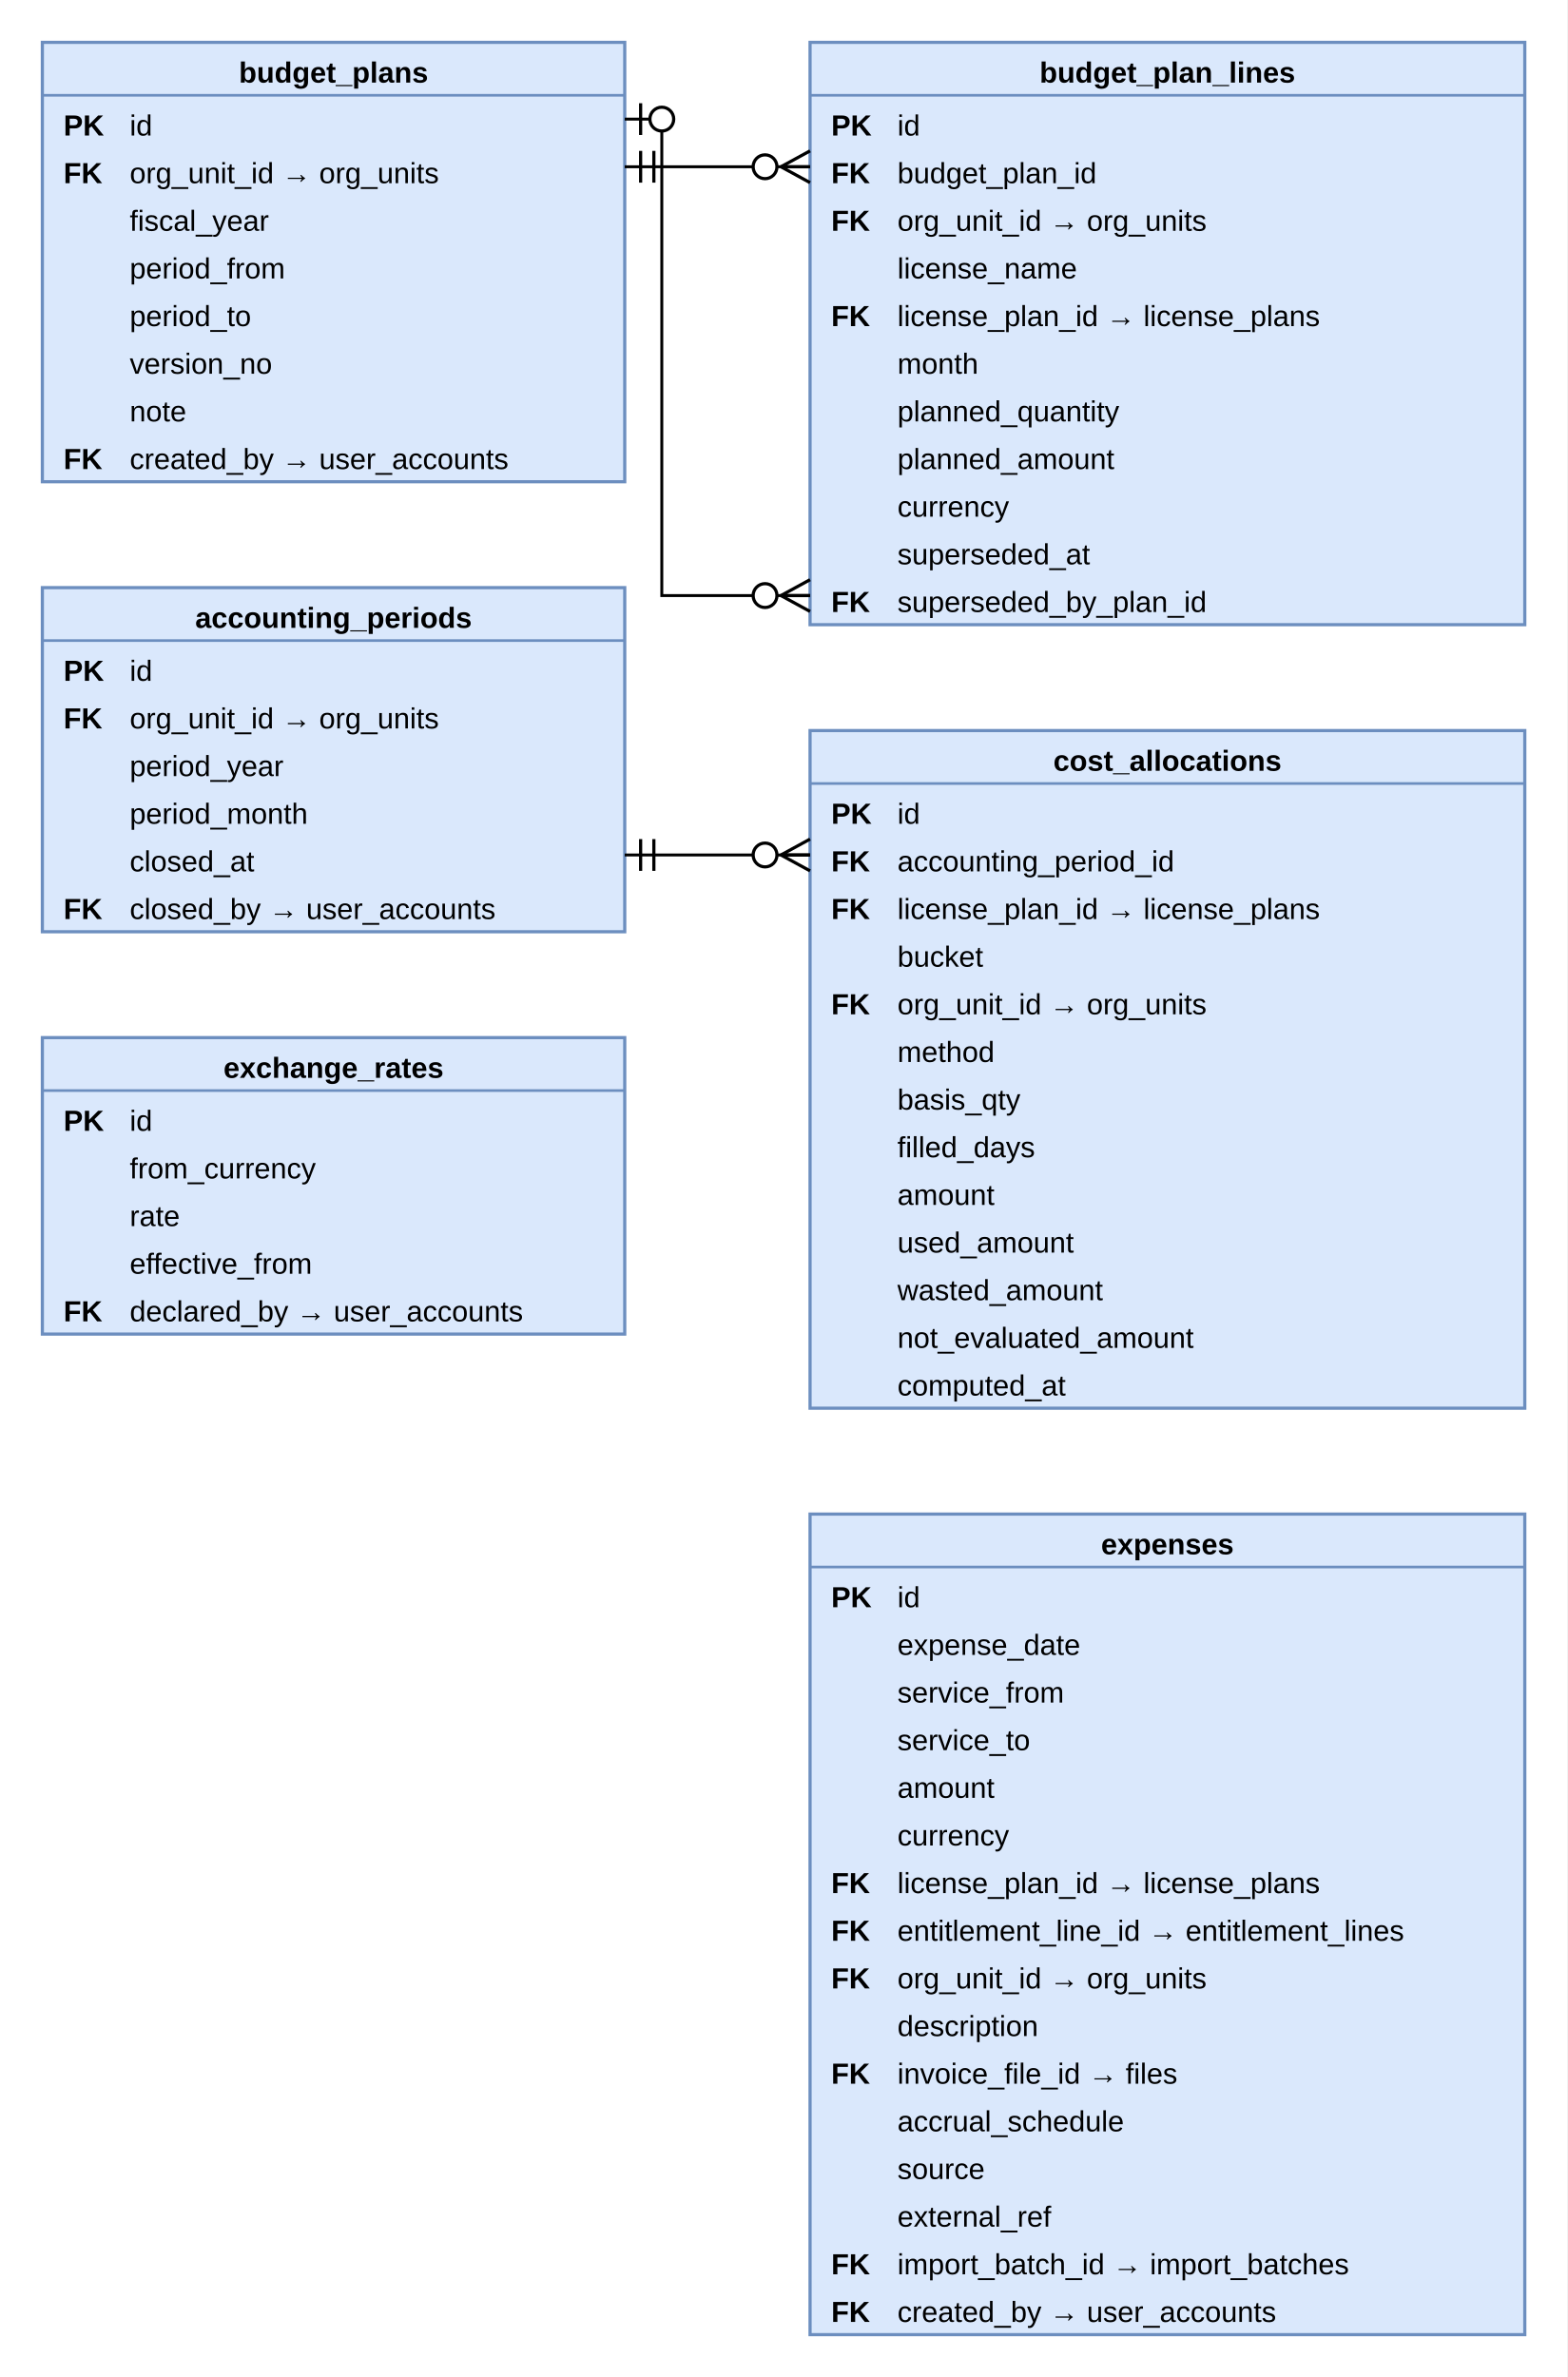
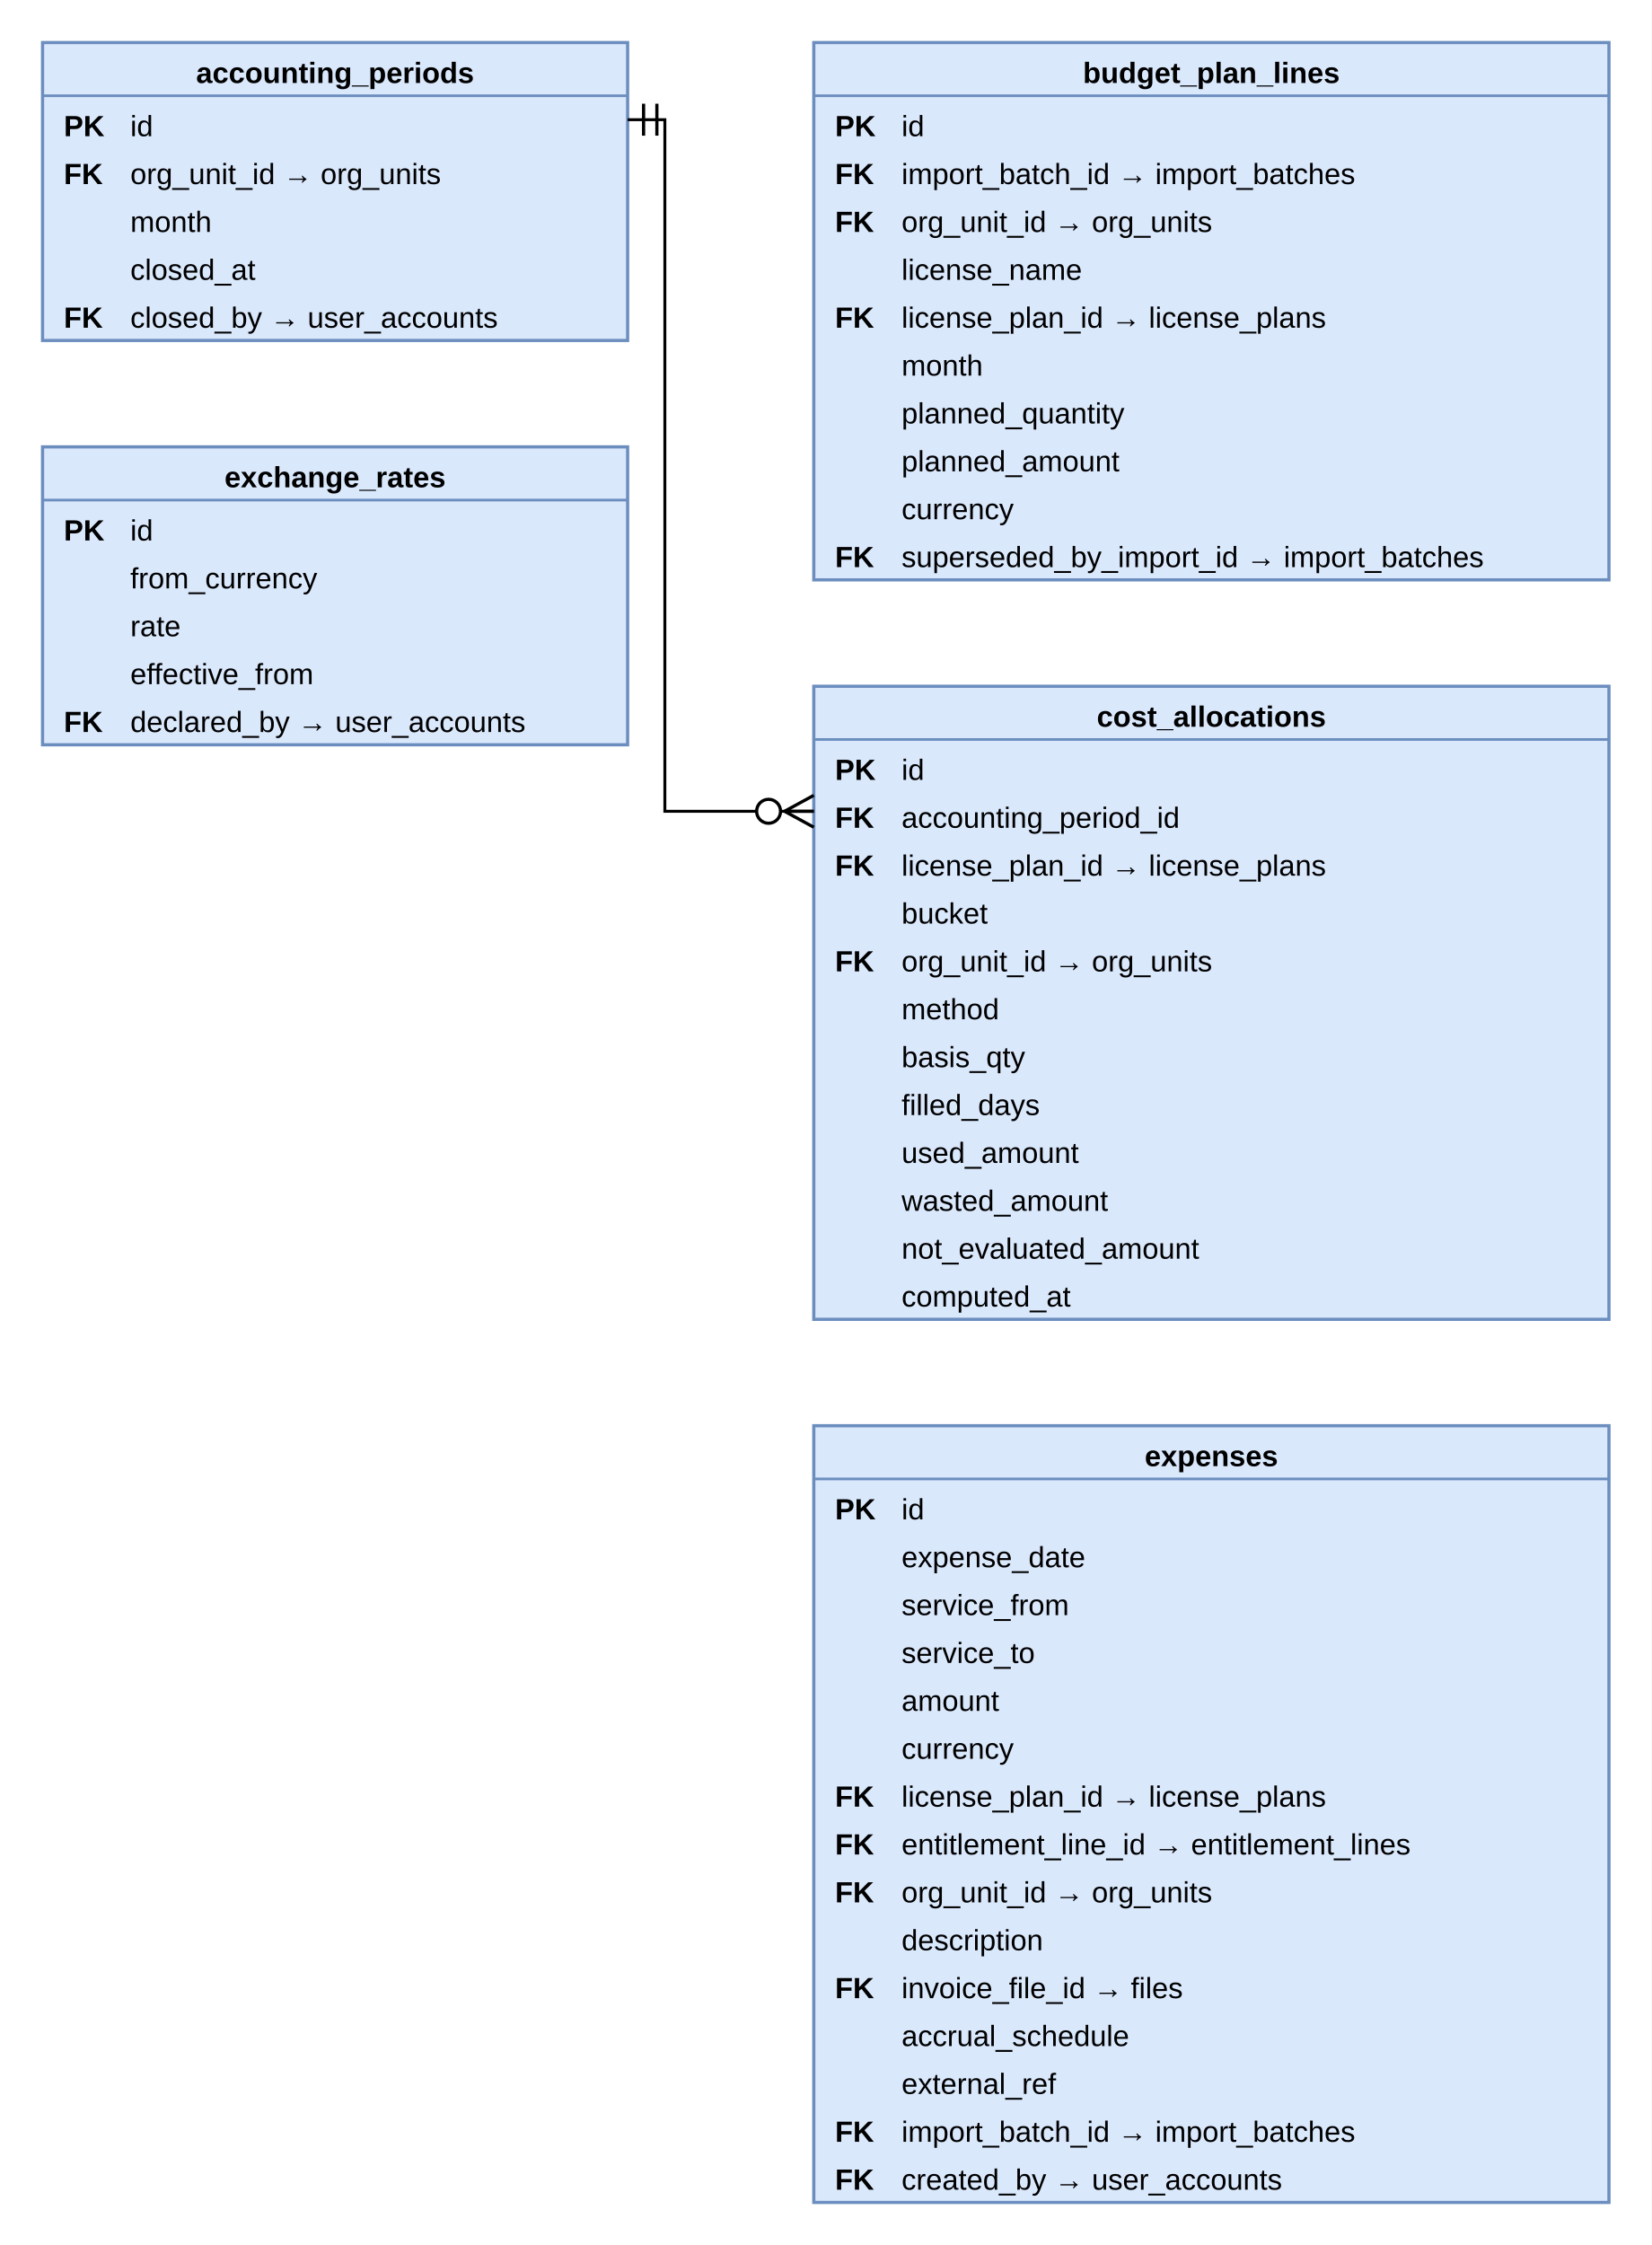
- <svg xmlns="http://www.w3.org/2000/svg" width="592" height="898" viewBox="0 0 592 898" font-family="Liberation Sans, Arial, Helvetica, sans-serif">
+ <svg xmlns="http://www.w3.org/2000/svg" width="621" height="844" viewBox="0 0 621 844" font-family="Liberation Sans, Arial, Helvetica, sans-serif">
  <rect width="100%" height="100%" fill="#ffffff" />
  <g transform="translate(-4.0,-4.0)">
-     <rect x="20" y="20" width="220.0" height="166" fill="#DAE8FC" stroke="#6C8EBF" stroke-width="1.2" />
-     <text x="130.0" y="35.2" font-size="11" fill="#000000" text-anchor="middle" font-weight="bold" xml:space="preserve">budget_plans</text>
+     <rect x="20" y="20" width="220.0" height="112" fill="#DAE8FC" stroke="#6C8EBF" stroke-width="1.2" />
+     <text x="130.0" y="35.2" font-size="11" fill="#000000" text-anchor="middle" font-weight="bold" xml:space="preserve">accounting_periods</text>
    <line x1="20" y1="40" x2="240.0" y2="40" stroke="#6C8EBF" stroke-width="1" />
    <text x="28.0" y="55.2" font-size="11" fill="#000000" text-anchor="start" font-weight="bold" xml:space="preserve">PK</text>
    <text x="53.0" y="55.2" font-size="11" fill="#000000" text-anchor="start" xml:space="preserve">id</text>
    <text x="28.0" y="73.2" font-size="11" fill="#000000" text-anchor="start" font-weight="bold" xml:space="preserve">FK</text>
    <text x="53.0" y="73.2" font-size="11" fill="#000000" text-anchor="start" xml:space="preserve">org_unit_id → org_units</text>
-     <text x="53.0" y="91.2" font-size="11" fill="#000000" text-anchor="start" xml:space="preserve">fiscal_year</text>
-     <text x="53.0" y="109.2" font-size="11" fill="#000000" text-anchor="start" xml:space="preserve">period_from</text>
-     <text x="53.0" y="127.2" font-size="11" fill="#000000" text-anchor="start" xml:space="preserve">period_to</text>
-     <text x="53.0" y="145.2" font-size="11" fill="#000000" text-anchor="start" xml:space="preserve">version_no</text>
-     <text x="53.0" y="163.2" font-size="11" fill="#000000" text-anchor="start" xml:space="preserve">note</text>
-     <text x="28.0" y="181.2" font-size="11" fill="#000000" text-anchor="start" font-weight="bold" xml:space="preserve">FK</text>
-     <text x="53.0" y="181.2" font-size="11" fill="#000000" text-anchor="start" xml:space="preserve">created_by → user_accounts</text>
-     <rect x="20" y="226" width="220.0" height="130" fill="#DAE8FC" stroke="#6C8EBF" stroke-width="1.2" />
-     <text x="130.0" y="241.2" font-size="11" fill="#000000" text-anchor="middle" font-weight="bold" xml:space="preserve">accounting_periods</text>
-     <line x1="20" y1="246" x2="240.0" y2="246" stroke="#6C8EBF" stroke-width="1" />
-     <text x="28.0" y="261.2" font-size="11" fill="#000000" text-anchor="start" font-weight="bold" xml:space="preserve">PK</text>
-     <text x="53.0" y="261.2" font-size="11" fill="#000000" text-anchor="start" xml:space="preserve">id</text>
+     <text x="53.0" y="91.2" font-size="11" fill="#000000" text-anchor="start" xml:space="preserve">month</text>
+     <text x="53.0" y="109.2" font-size="11" fill="#000000" text-anchor="start" xml:space="preserve">closed_at</text>
+     <text x="28.0" y="127.2" font-size="11" fill="#000000" text-anchor="start" font-weight="bold" xml:space="preserve">FK</text>
+     <text x="53.0" y="127.2" font-size="11" fill="#000000" text-anchor="start" xml:space="preserve">closed_by → user_accounts</text>
+     <rect x="20" y="172" width="220.0" height="112" fill="#DAE8FC" stroke="#6C8EBF" stroke-width="1.2" />
+     <text x="130.0" y="187.2" font-size="11" fill="#000000" text-anchor="middle" font-weight="bold" xml:space="preserve">exchange_rates</text>
+     <line x1="20" y1="192" x2="240.0" y2="192" stroke="#6C8EBF" stroke-width="1" />
+     <text x="28.0" y="207.2" font-size="11" fill="#000000" text-anchor="start" font-weight="bold" xml:space="preserve">PK</text>
+     <text x="53.0" y="207.2" font-size="11" fill="#000000" text-anchor="start" xml:space="preserve">id</text>
+     <text x="53.0" y="225.2" font-size="11" fill="#000000" text-anchor="start" xml:space="preserve">from_currency</text>
+     <text x="53.0" y="243.2" font-size="11" fill="#000000" text-anchor="start" xml:space="preserve">rate</text>
+     <text x="53.0" y="261.2" font-size="11" fill="#000000" text-anchor="start" xml:space="preserve">effective_from</text>
    <text x="28.0" y="279.2" font-size="11" fill="#000000" text-anchor="start" font-weight="bold" xml:space="preserve">FK</text>
-     <text x="53.0" y="279.2" font-size="11" fill="#000000" text-anchor="start" xml:space="preserve">org_unit_id → org_units</text>
-     <text x="53.0" y="297.2" font-size="11" fill="#000000" text-anchor="start" xml:space="preserve">period_year</text>
-     <text x="53.0" y="315.2" font-size="11" fill="#000000" text-anchor="start" xml:space="preserve">period_month</text>
-     <text x="53.0" y="333.2" font-size="11" fill="#000000" text-anchor="start" xml:space="preserve">closed_at</text>
-     <text x="28.0" y="351.2" font-size="11" fill="#000000" text-anchor="start" font-weight="bold" xml:space="preserve">FK</text>
-     <text x="53.0" y="351.2" font-size="11" fill="#000000" text-anchor="start" xml:space="preserve">closed_by → user_accounts</text>
-     <rect x="20" y="396" width="220.0" height="112" fill="#DAE8FC" stroke="#6C8EBF" stroke-width="1.2" />
-     <text x="130.0" y="411.2" font-size="11" fill="#000000" text-anchor="middle" font-weight="bold" xml:space="preserve">exchange_rates</text>
-     <line x1="20" y1="416" x2="240.0" y2="416" stroke="#6C8EBF" stroke-width="1" />
-     <text x="28.0" y="431.2" font-size="11" fill="#000000" text-anchor="start" font-weight="bold" xml:space="preserve">PK</text>
-     <text x="53.0" y="431.2" font-size="11" fill="#000000" text-anchor="start" xml:space="preserve">id</text>
-     <text x="53.0" y="449.2" font-size="11" fill="#000000" text-anchor="start" xml:space="preserve">from_currency</text>
-     <text x="53.0" y="467.2" font-size="11" fill="#000000" text-anchor="start" xml:space="preserve">rate</text>
-     <text x="53.0" y="485.2" font-size="11" fill="#000000" text-anchor="start" xml:space="preserve">effective_from</text>
-     <text x="28.0" y="503.2" font-size="11" fill="#000000" text-anchor="start" font-weight="bold" xml:space="preserve">FK</text>
-     <text x="53.0" y="503.2" font-size="11" fill="#000000" text-anchor="start" xml:space="preserve">declared_by → user_accounts</text>
-     <rect x="310.0" y="20" width="270.0" height="220" fill="#DAE8FC" stroke="#6C8EBF" stroke-width="1.2" />
-     <text x="445.0" y="35.2" font-size="11" fill="#000000" text-anchor="middle" font-weight="bold" xml:space="preserve">budget_plan_lines</text>
-     <line x1="310.0" y1="40" x2="580.0" y2="40" stroke="#6C8EBF" stroke-width="1" />
+     <text x="53.0" y="279.2" font-size="11" fill="#000000" text-anchor="start" xml:space="preserve">declared_by → user_accounts</text>
+     <rect x="310.0" y="20" width="299.0" height="202" fill="#DAE8FC" stroke="#6C8EBF" stroke-width="1.2" />
+     <text x="459.5" y="35.2" font-size="11" fill="#000000" text-anchor="middle" font-weight="bold" xml:space="preserve">budget_plan_lines</text>
+     <line x1="310.0" y1="40" x2="609.0" y2="40" stroke="#6C8EBF" stroke-width="1" />
    <text x="318.0" y="55.2" font-size="11" fill="#000000" text-anchor="start" font-weight="bold" xml:space="preserve">PK</text>
    <text x="343.0" y="55.2" font-size="11" fill="#000000" text-anchor="start" xml:space="preserve">id</text>
    <text x="318.0" y="73.2" font-size="11" fill="#000000" text-anchor="start" font-weight="bold" xml:space="preserve">FK</text>
-     <text x="343.0" y="73.2" font-size="11" fill="#000000" text-anchor="start" xml:space="preserve">budget_plan_id</text>
+     <text x="343.0" y="73.2" font-size="11" fill="#000000" text-anchor="start" xml:space="preserve">import_batch_id → import_batches</text>
    <text x="318.0" y="91.2" font-size="11" fill="#000000" text-anchor="start" font-weight="bold" xml:space="preserve">FK</text>
    <text x="343.0" y="91.2" font-size="11" fill="#000000" text-anchor="start" xml:space="preserve">org_unit_id → org_units</text>
    <text x="343.0" y="109.2" font-size="11" fill="#000000" text-anchor="start" xml:space="preserve">license_name</text>
    <text x="318.0" y="127.2" font-size="11" fill="#000000" text-anchor="start" font-weight="bold" xml:space="preserve">FK</text>
    <text x="343.0" y="127.2" font-size="11" fill="#000000" text-anchor="start" xml:space="preserve">license_plan_id → license_plans</text>
    <text x="343.0" y="145.2" font-size="11" fill="#000000" text-anchor="start" xml:space="preserve">month</text>
    <text x="343.0" y="163.2" font-size="11" fill="#000000" text-anchor="start" xml:space="preserve">planned_quantity</text>
    <text x="343.0" y="181.2" font-size="11" fill="#000000" text-anchor="start" xml:space="preserve">planned_amount</text>
    <text x="343.0" y="199.2" font-size="11" fill="#000000" text-anchor="start" xml:space="preserve">currency</text>
-     <text x="343.0" y="217.2" font-size="11" fill="#000000" text-anchor="start" xml:space="preserve">superseded_at</text>
-     <text x="318.0" y="235.2" font-size="11" fill="#000000" text-anchor="start" font-weight="bold" xml:space="preserve">FK</text>
-     <text x="343.0" y="235.2" font-size="11" fill="#000000" text-anchor="start" xml:space="preserve">superseded_by_plan_id</text>
-     <rect x="310.0" y="280" width="270.0" height="256" fill="#DAE8FC" stroke="#6C8EBF" stroke-width="1.2" />
-     <text x="445.0" y="295.2" font-size="11" fill="#000000" text-anchor="middle" font-weight="bold" xml:space="preserve">cost_allocations</text>
-     <line x1="310.0" y1="300" x2="580.0" y2="300" stroke="#6C8EBF" stroke-width="1" />
-     <text x="318.0" y="315.2" font-size="11" fill="#000000" text-anchor="start" font-weight="bold" xml:space="preserve">PK</text>
-     <text x="343.0" y="315.2" font-size="11" fill="#000000" text-anchor="start" xml:space="preserve">id</text>
+     <text x="318.0" y="217.2" font-size="11" fill="#000000" text-anchor="start" font-weight="bold" xml:space="preserve">FK</text>
+     <text x="343.0" y="217.2" font-size="11" fill="#000000" text-anchor="start" xml:space="preserve">superseded_by_import_id → import_batches</text>
+     <rect x="310.0" y="262" width="299.0" height="238" fill="#DAE8FC" stroke="#6C8EBF" stroke-width="1.2" />
+     <text x="459.5" y="277.2" font-size="11" fill="#000000" text-anchor="middle" font-weight="bold" xml:space="preserve">cost_allocations</text>
+     <line x1="310.0" y1="282" x2="609.0" y2="282" stroke="#6C8EBF" stroke-width="1" />
+     <text x="318.0" y="297.2" font-size="11" fill="#000000" text-anchor="start" font-weight="bold" xml:space="preserve">PK</text>
+     <text x="343.0" y="297.2" font-size="11" fill="#000000" text-anchor="start" xml:space="preserve">id</text>
+     <text x="318.0" y="315.2" font-size="11" fill="#000000" text-anchor="start" font-weight="bold" xml:space="preserve">FK</text>
+     <text x="343.0" y="315.2" font-size="11" fill="#000000" text-anchor="start" xml:space="preserve">accounting_period_id</text>
    <text x="318.0" y="333.2" font-size="11" fill="#000000" text-anchor="start" font-weight="bold" xml:space="preserve">FK</text>
-     <text x="343.0" y="333.2" font-size="11" fill="#000000" text-anchor="start" xml:space="preserve">accounting_period_id</text>
-     <text x="318.0" y="351.2" font-size="11" fill="#000000" text-anchor="start" font-weight="bold" xml:space="preserve">FK</text>
-     <text x="343.0" y="351.2" font-size="11" fill="#000000" text-anchor="start" xml:space="preserve">license_plan_id → license_plans</text>
-     <text x="343.0" y="369.2" font-size="11" fill="#000000" text-anchor="start" xml:space="preserve">bucket</text>
-     <text x="318.0" y="387.2" font-size="11" fill="#000000" text-anchor="start" font-weight="bold" xml:space="preserve">FK</text>
-     <text x="343.0" y="387.2" font-size="11" fill="#000000" text-anchor="start" xml:space="preserve">org_unit_id → org_units</text>
-     <text x="343.0" y="405.2" font-size="11" fill="#000000" text-anchor="start" xml:space="preserve">method</text>
-     <text x="343.0" y="423.2" font-size="11" fill="#000000" text-anchor="start" xml:space="preserve">basis_qty</text>
-     <text x="343.0" y="441.2" font-size="11" fill="#000000" text-anchor="start" xml:space="preserve">filled_days</text>
-     <text x="343.0" y="459.2" font-size="11" fill="#000000" text-anchor="start" xml:space="preserve">amount</text>
-     <text x="343.0" y="477.2" font-size="11" fill="#000000" text-anchor="start" xml:space="preserve">used_amount</text>
-     <text x="343.0" y="495.2" font-size="11" fill="#000000" text-anchor="start" xml:space="preserve">wasted_amount</text>
-     <text x="343.0" y="513.2" font-size="11" fill="#000000" text-anchor="start" xml:space="preserve">not_evaluated_amount</text>
-     <text x="343.0" y="531.2" font-size="11" fill="#000000" text-anchor="start" xml:space="preserve">computed_at</text>
-     <rect x="310.0" y="576" width="270.0" height="310" fill="#DAE8FC" stroke="#6C8EBF" stroke-width="1.2" />
-     <text x="445.0" y="591.2" font-size="11" fill="#000000" text-anchor="middle" font-weight="bold" xml:space="preserve">expenses</text>
-     <line x1="310.0" y1="596" x2="580.0" y2="596" stroke="#6C8EBF" stroke-width="1" />
-     <text x="318.0" y="611.2" font-size="11" fill="#000000" text-anchor="start" font-weight="bold" xml:space="preserve">PK</text>
-     <text x="343.0" y="611.2" font-size="11" fill="#000000" text-anchor="start" xml:space="preserve">id</text>
-     <text x="343.0" y="629.2" font-size="11" fill="#000000" text-anchor="start" xml:space="preserve">expense_date</text>
-     <text x="343.0" y="647.2" font-size="11" fill="#000000" text-anchor="start" xml:space="preserve">service_from</text>
-     <text x="343.0" y="665.2" font-size="11" fill="#000000" text-anchor="start" xml:space="preserve">service_to</text>
-     <text x="343.0" y="683.2" font-size="11" fill="#000000" text-anchor="start" xml:space="preserve">amount</text>
-     <text x="343.0" y="701.2" font-size="11" fill="#000000" text-anchor="start" xml:space="preserve">currency</text>
+     <text x="343.0" y="333.2" font-size="11" fill="#000000" text-anchor="start" xml:space="preserve">license_plan_id → license_plans</text>
+     <text x="343.0" y="351.2" font-size="11" fill="#000000" text-anchor="start" xml:space="preserve">bucket</text>
+     <text x="318.0" y="369.2" font-size="11" fill="#000000" text-anchor="start" font-weight="bold" xml:space="preserve">FK</text>
+     <text x="343.0" y="369.2" font-size="11" fill="#000000" text-anchor="start" xml:space="preserve">org_unit_id → org_units</text>
+     <text x="343.0" y="387.2" font-size="11" fill="#000000" text-anchor="start" xml:space="preserve">method</text>
+     <text x="343.0" y="405.2" font-size="11" fill="#000000" text-anchor="start" xml:space="preserve">basis_qty</text>
+     <text x="343.0" y="423.2" font-size="11" fill="#000000" text-anchor="start" xml:space="preserve">filled_days</text>
+     <text x="343.0" y="441.2" font-size="11" fill="#000000" text-anchor="start" xml:space="preserve">used_amount</text>
+     <text x="343.0" y="459.2" font-size="11" fill="#000000" text-anchor="start" xml:space="preserve">wasted_amount</text>
+     <text x="343.0" y="477.2" font-size="11" fill="#000000" text-anchor="start" xml:space="preserve">not_evaluated_amount</text>
+     <text x="343.0" y="495.2" font-size="11" fill="#000000" text-anchor="start" xml:space="preserve">computed_at</text>
+     <rect x="310.0" y="540" width="299.0" height="292" fill="#DAE8FC" stroke="#6C8EBF" stroke-width="1.2" />
+     <text x="459.5" y="555.2" font-size="11" fill="#000000" text-anchor="middle" font-weight="bold" xml:space="preserve">expenses</text>
+     <line x1="310.0" y1="560" x2="609.0" y2="560" stroke="#6C8EBF" stroke-width="1" />
+     <text x="318.0" y="575.2" font-size="11" fill="#000000" text-anchor="start" font-weight="bold" xml:space="preserve">PK</text>
+     <text x="343.0" y="575.2" font-size="11" fill="#000000" text-anchor="start" xml:space="preserve">id</text>
+     <text x="343.0" y="593.2" font-size="11" fill="#000000" text-anchor="start" xml:space="preserve">expense_date</text>
+     <text x="343.0" y="611.2" font-size="11" fill="#000000" text-anchor="start" xml:space="preserve">service_from</text>
+     <text x="343.0" y="629.2" font-size="11" fill="#000000" text-anchor="start" xml:space="preserve">service_to</text>
+     <text x="343.0" y="647.2" font-size="11" fill="#000000" text-anchor="start" xml:space="preserve">amount</text>
+     <text x="343.0" y="665.2" font-size="11" fill="#000000" text-anchor="start" xml:space="preserve">currency</text>
+     <text x="318.0" y="683.2" font-size="11" fill="#000000" text-anchor="start" font-weight="bold" xml:space="preserve">FK</text>
+     <text x="343.0" y="683.2" font-size="11" fill="#000000" text-anchor="start" xml:space="preserve">license_plan_id → license_plans</text>
+     <text x="318.0" y="701.2" font-size="11" fill="#000000" text-anchor="start" font-weight="bold" xml:space="preserve">FK</text>
+     <text x="343.0" y="701.2" font-size="11" fill="#000000" text-anchor="start" xml:space="preserve">entitlement_line_id → entitlement_lines</text>
    <text x="318.0" y="719.2" font-size="11" fill="#000000" text-anchor="start" font-weight="bold" xml:space="preserve">FK</text>
-     <text x="343.0" y="719.2" font-size="11" fill="#000000" text-anchor="start" xml:space="preserve">license_plan_id → license_plans</text>
-     <text x="318.0" y="737.2" font-size="11" fill="#000000" text-anchor="start" font-weight="bold" xml:space="preserve">FK</text>
-     <text x="343.0" y="737.2" font-size="11" fill="#000000" text-anchor="start" xml:space="preserve">entitlement_line_id → entitlement_lines</text>
+     <text x="343.0" y="719.2" font-size="11" fill="#000000" text-anchor="start" xml:space="preserve">org_unit_id → org_units</text>
+     <text x="343.0" y="737.2" font-size="11" fill="#000000" text-anchor="start" xml:space="preserve">description</text>
    <text x="318.0" y="755.2" font-size="11" fill="#000000" text-anchor="start" font-weight="bold" xml:space="preserve">FK</text>
-     <text x="343.0" y="755.2" font-size="11" fill="#000000" text-anchor="start" xml:space="preserve">org_unit_id → org_units</text>
-     <text x="343.0" y="773.2" font-size="11" fill="#000000" text-anchor="start" xml:space="preserve">description</text>
-     <text x="318.0" y="791.2" font-size="11" fill="#000000" text-anchor="start" font-weight="bold" xml:space="preserve">FK</text>
-     <text x="343.0" y="791.2" font-size="11" fill="#000000" text-anchor="start" xml:space="preserve">invoice_file_id → files</text>
-     <text x="343.0" y="809.2" font-size="11" fill="#000000" text-anchor="start" xml:space="preserve">accrual_schedule</text>
-     <text x="343.0" y="827.2" font-size="11" fill="#000000" text-anchor="start" xml:space="preserve">source</text>
-     <text x="343.0" y="845.2" font-size="11" fill="#000000" text-anchor="start" xml:space="preserve">external_ref</text>
-     <text x="318.0" y="863.2" font-size="11" fill="#000000" text-anchor="start" font-weight="bold" xml:space="preserve">FK</text>
-     <text x="343.0" y="863.2" font-size="11" fill="#000000" text-anchor="start" xml:space="preserve">import_batch_id → import_batches</text>
-     <text x="318.0" y="881.2" font-size="11" fill="#000000" text-anchor="start" font-weight="bold" xml:space="preserve">FK</text>
-     <text x="343.0" y="881.2" font-size="11" fill="#000000" text-anchor="start" xml:space="preserve">created_by → user_accounts</text>
-     <path d="M240.0,67.0 L310.0,67.0" fill="none" stroke="#000000" stroke-width="1.1" />
-     <path d="M299.0,67.0 L310.0,73.0 M299.0,67.0 L310.0,61.0 M299.0,67.0 L310.0,67.0" fill="none" stroke="#000000" stroke-width="1.2" />
-     <circle cx="293.0" cy="67.0" r="4.5" fill="#fff" stroke="#000000" stroke-width="1.2" />
-     <path d="M246.0,61.0 L246.0,73.0" stroke="#000000" stroke-width="1.2" />
-     <path d="M251.0,61.0 L251.0,73.0" stroke="#000000" stroke-width="1.2" />
-     <path d="M240.0,49.0 L254.0,49.0 L254.0,229.0 L310.0,229.0" fill="none" stroke="#000000" stroke-width="1.1" />
-     <path d="M299.0,229.0 L310.0,235.0 M299.0,229.0 L310.0,223.0 M299.0,229.0 L310.0,229.0" fill="none" stroke="#000000" stroke-width="1.2" />
-     <circle cx="293.0" cy="229.0" r="4.5" fill="#fff" stroke="#000000" stroke-width="1.2" />
+     <text x="343.0" y="755.2" font-size="11" fill="#000000" text-anchor="start" xml:space="preserve">invoice_file_id → files</text>
+     <text x="343.0" y="773.2" font-size="11" fill="#000000" text-anchor="start" xml:space="preserve">accrual_schedule</text>
+     <text x="343.0" y="791.2" font-size="11" fill="#000000" text-anchor="start" xml:space="preserve">external_ref</text>
+     <text x="318.0" y="809.2" font-size="11" fill="#000000" text-anchor="start" font-weight="bold" xml:space="preserve">FK</text>
+     <text x="343.0" y="809.2" font-size="11" fill="#000000" text-anchor="start" xml:space="preserve">import_batch_id → import_batches</text>
+     <text x="318.0" y="827.2" font-size="11" fill="#000000" text-anchor="start" font-weight="bold" xml:space="preserve">FK</text>
+     <text x="343.0" y="827.2" font-size="11" fill="#000000" text-anchor="start" xml:space="preserve">created_by → user_accounts</text>
+     <path d="M240.0,49.0 L254.0,49.0 L254.0,309.0 L310.0,309.0" fill="none" stroke="#000000" stroke-width="1.1" />
+     <path d="M299.0,309.0 L310.0,315.0 M299.0,309.0 L310.0,303.0 M299.0,309.0 L310.0,309.0" fill="none" stroke="#000000" stroke-width="1.2" />
+     <circle cx="293.0" cy="309.0" r="4.5" fill="#fff" stroke="#000000" stroke-width="1.2" />
    <path d="M246.0,43.0 L246.0,55.0" stroke="#000000" stroke-width="1.2" />
-     <circle cx="254.0" cy="49.0" r="4.5" fill="#fff" stroke="#000000" stroke-width="1.2" />
-     <path d="M240.0,327.0 L310.0,327.0" fill="none" stroke="#000000" stroke-width="1.1" />
-     <path d="M299.0,327.0 L310.0,333.0 M299.0,327.0 L310.0,321.0 M299.0,327.0 L310.0,327.0" fill="none" stroke="#000000" stroke-width="1.2" />
-     <circle cx="293.0" cy="327.0" r="4.5" fill="#fff" stroke="#000000" stroke-width="1.2" />
-     <path d="M246.0,321.0 L246.0,333.0" stroke="#000000" stroke-width="1.2" />
-     <path d="M251.0,321.0 L251.0,333.0" stroke="#000000" stroke-width="1.2" />
+     <path d="M251.0,43.0 L251.0,55.0" stroke="#000000" stroke-width="1.2" />
  </g>
</svg>
